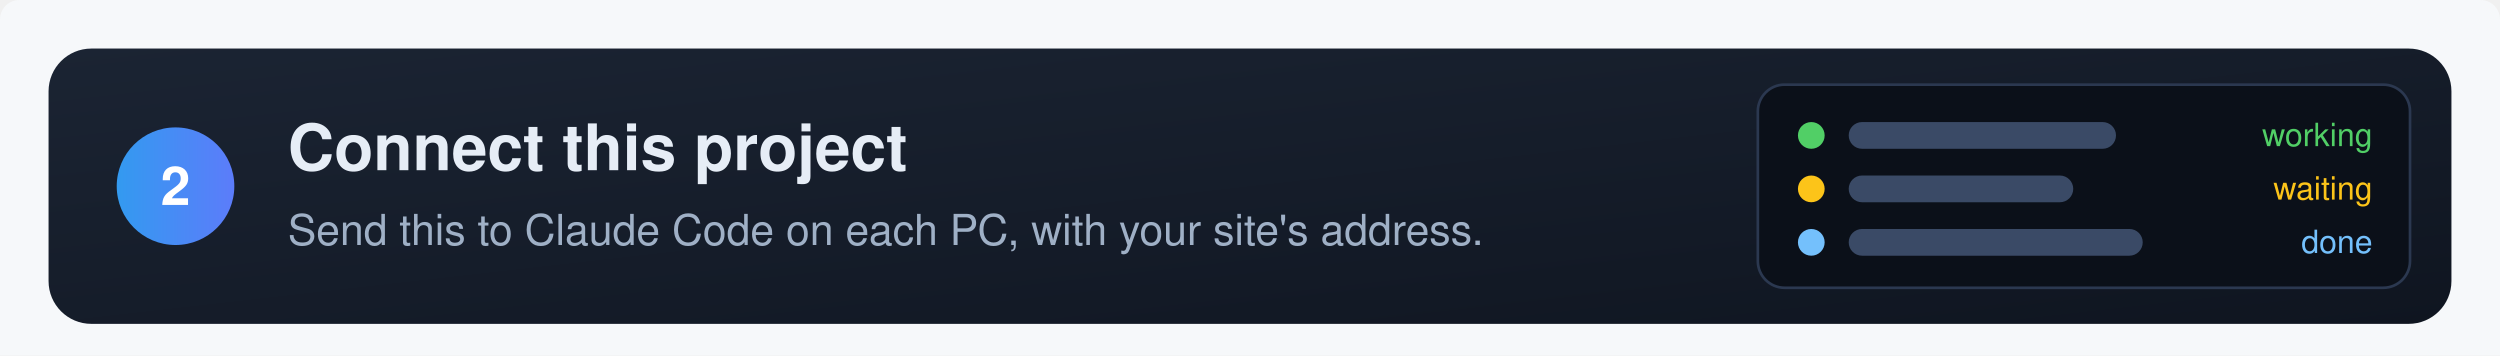
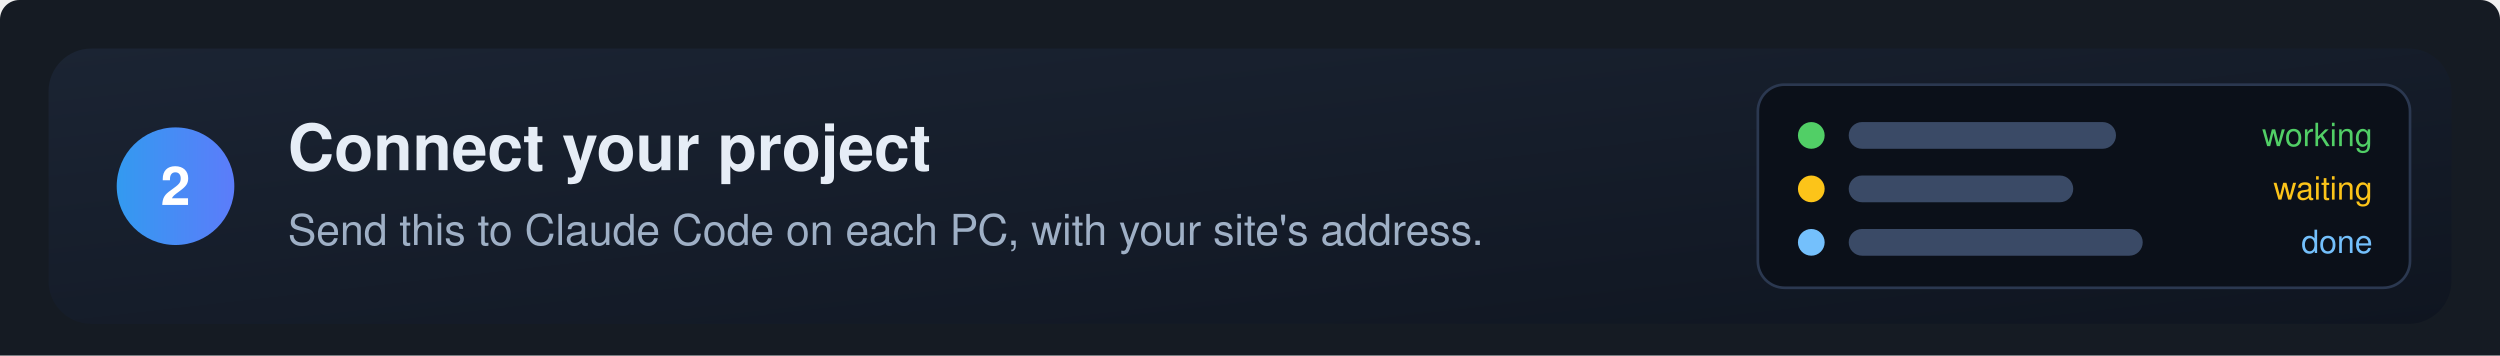
- <svg xmlns="http://www.w3.org/2000/svg" viewBox="0 0 900 128" width="900" height="128" role="img" aria-label="Step 2: Connect this project. Send this to Claude Code on each PC, with your site's address.">
-   <path d="M0 128V7A7 7 0 0 1 7 0H893A7 7 0 0 1 900 7V128z" fill="#f6f8fa" />
+ <svg xmlns="http://www.w3.org/2000/svg" viewBox="0 0 900 128" width="900" height="128" role="img" aria-label="Step 2: Connect your project. Send this to Claude Code on each PC, with your site's address.">
+   <path d="M0 128V7A7 7 0 0 1 7 0H893A7 7 0 0 1 900 7V128z" fill="#151b23" />
  <g transform="translate(17,17) scale(0.96222)">
    <defs>
      <linearGradient id="bg" x1="0" y1="0" x2="1" y2="1">
        <stop offset="0" stop-color="#1b2433" />
        <stop offset="1" stop-color="#0f1520" />
      </linearGradient>
      <linearGradient id="accent" x1="0" y1="0" x2="1" y2="0">
        <stop offset="0" stop-color="#339af0" />
        <stop offset="1" stop-color="#5c7cfa" />
      </linearGradient>
      <style>
      text{font-family:-apple-system,'Segoe UI',Helvetica,Arial,sans-serif;fill:#e6edf6}
      .m{font-family:'Cascadia Code',Consolas,Menlo,monospace;font-size:13px;fill:#8fd0ff}
    </style>
    </defs>
    <rect x=".5" y=".5" width="899" height="103" rx="16" fill="url(#bg)" />
    <circle cx="48" cy="52" r="22" fill="url(#accent)" />
    <text x="48" y="59" text-anchor="middle" style="font-size:20px;font-weight:700;fill:#fff">2</text>
-     <text x="90" y="46" style="font-size:24px;font-weight:700">Connect this project</text>
+     <text x="90" y="46" style="font-size:24px;font-weight:700">Connect your project</text>
    <text x="90" y="74" style="font-size:16px;fill:#9fb0c6">Send this to Claude Code on each PC, with your site's address.</text>
    <rect x="640" y="14" width="244" height="76" rx="10" fill="#0b1019" stroke="#2b3850" />
    <circle cx="660" cy="33" r="5" fill="#51cf66" />
    <rect x="674" y="28" width="100" height="10" rx="5" fill="#3a4a66" />
    <text x="870" y="37" text-anchor="end" style="font-size:12px;fill:#51cf66">working</text>
    <circle cx="660" cy="53" r="5" fill="#fcc419" />
    <rect x="674" y="48" width="84" height="10" rx="5" fill="#3a4a66" />
    <text x="870" y="57" text-anchor="end" style="font-size:12px;fill:#fcc419">waiting</text>
    <circle cx="660" cy="73" r="5" fill="#74c0fc" />
    <rect x="674" y="68" width="110" height="10" rx="5" fill="#3a4a66" />
    <text x="870" y="77" text-anchor="end" style="font-size:12px;fill:#74c0fc">done</text>
  </g>
</svg>
